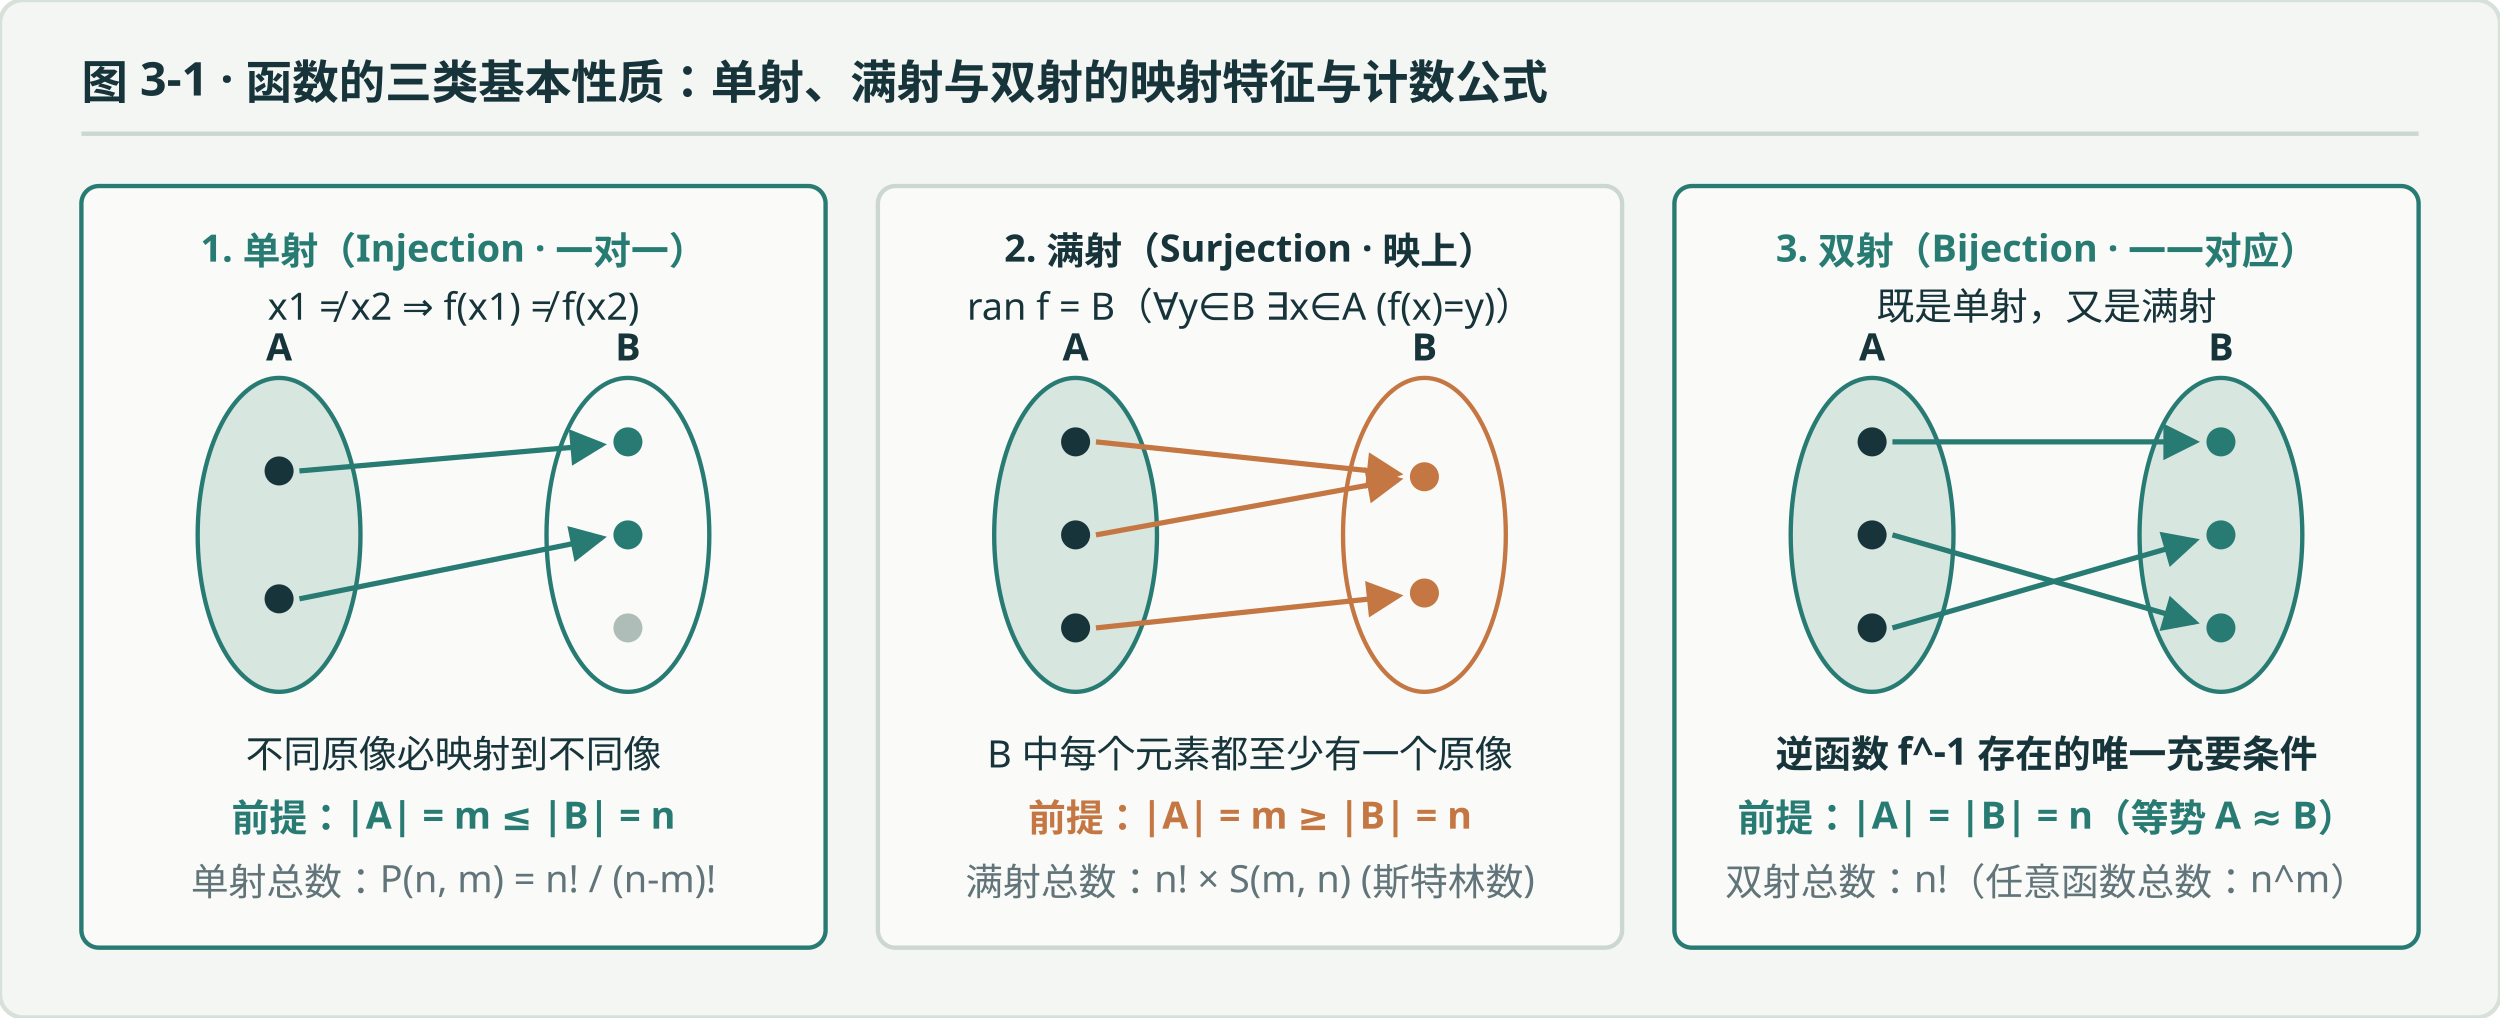
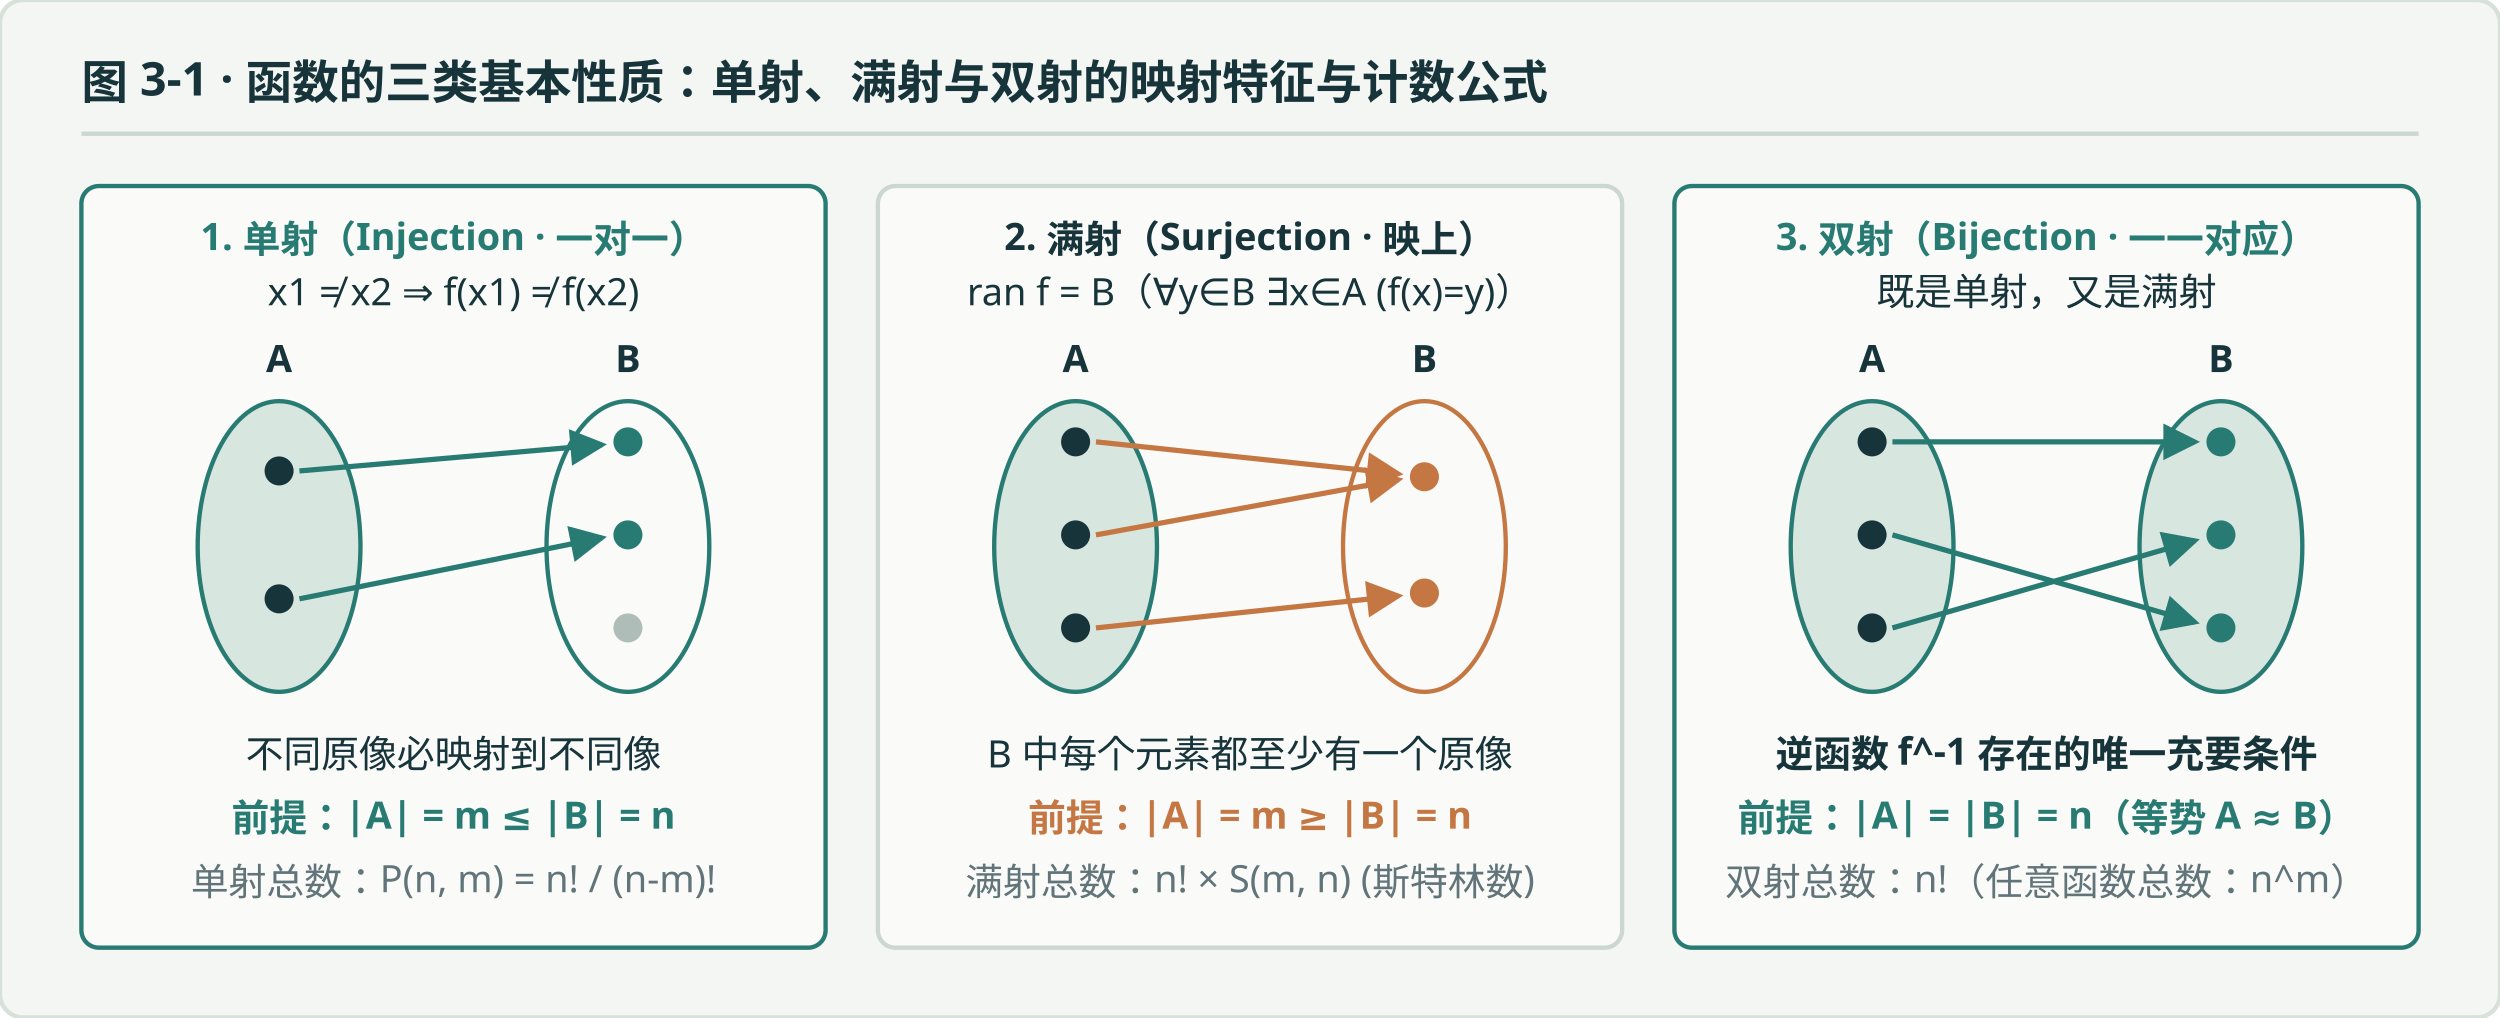
<svg xmlns="http://www.w3.org/2000/svg" width="860" height="350" viewBox="0 0 860 350" role="img" aria-label="单射满射与双射的映射特征与计数条件">
  <rect width="860" height="350" rx="8" fill="#F4F6F3" stroke="#D8E0DA" stroke-width="1.5" />
  <text x="28" y="34" fill="#17343B" font-family="'Microsoft YaHei','Noto Sans SC',sans-serif" font-size="16" font-weight="700">图 3-1 · 函数的三类基本性质：单射、满射与双射的映射特征与计数公式</text>
  <line x1="28" y1="46" x2="832" y2="46" stroke="#CBD7CF" stroke-width="1.5" />
  <defs>
    <marker id="aT" markerWidth="7" markerHeight="7" refX="6" refY="3.5" orient="auto">
      <path d="M0,0 L7,3.5 L0,7 Z" fill="#287B73" />
    </marker>
    <marker id="aO" markerWidth="7" markerHeight="7" refX="6" refY="3.5" orient="auto">
      <path d="M0,0 L7,3.5 L0,7 Z" fill="#C47743" />
    </marker>
  </defs>
  <g font-family="'Microsoft YaHei','Noto Sans SC',sans-serif" font-size="13">
    <rect x="28" y="64" width="256" height="262" rx="6" fill="#FAFBF8" stroke="#287B73" stroke-width="1.5" />
-     <text x="156" y="90" fill="#287B73" font-weight="700" text-anchor="middle">1. 单射（Injection · 一对一）</text>
-     <text x="156" y="110" fill="#17343B" text-anchor="middle">x1 ≠ x2 ⇒ f(x1) ≠ f(x2)</text>
-     <ellipse cx="96" cy="184" rx="28" ry="54" fill="#D8E6E0" stroke="#287B73" stroke-width="1.5" />
-     <ellipse cx="216" cy="184" rx="28" ry="54" fill="#FAFBF8" stroke="#287B73" stroke-width="1.5" />
-     <text x="96" y="124" fill="#17343B" font-weight="700" text-anchor="middle">A</text>
-     <text x="216" y="124" fill="#17343B" font-weight="700" text-anchor="middle">B</text>
+     <text x="156" y="86" fill="#287B73" font-weight="700" text-anchor="middle">1. 单射（Injection · 一对一）</text>
+     <text x="156" y="105" fill="#17343B" text-anchor="middle">x1 ≠ x2 ⇒ f(x1) ≠ f(x2)</text>
+     <ellipse cx="96" cy="188" rx="28" ry="50" fill="#D8E6E0" stroke="#287B73" stroke-width="1.5" />
+     <ellipse cx="216" cy="188" rx="28" ry="50" fill="#FAFBF8" stroke="#287B73" stroke-width="1.5" />
+     <text x="96" y="128" fill="#17343B" font-weight="700" text-anchor="middle">A</text>
+     <text x="216" y="128" fill="#17343B" font-weight="700" text-anchor="middle">B</text>
    <circle cx="96" cy="162" r="5" fill="#17343B" />
    <circle cx="96" cy="206" r="5" fill="#17343B" />
    <circle cx="216" cy="152" r="5" fill="#287B73" />
    <circle cx="216" cy="184" r="5" fill="#287B73" />
    <circle cx="216" cy="216" r="5" fill="#AEBDB7" />
    <line x1="103" y1="162" x2="207" y2="153" stroke="#287B73" stroke-width="1.8" marker-end="url(#aT)" />
    <line x1="103" y1="206" x2="207" y2="185" stroke="#287B73" stroke-width="1.8" marker-end="url(#aT)" />
    <text x="156" y="264" fill="#17343B" text-anchor="middle">不同原像必映射到不同像</text>
    <text x="156" y="286" fill="#287B73" font-weight="700" text-anchor="middle">前提：|A| = m ≤ |B| = n</text>
    <text x="156" y="308" fill="#61747A" text-anchor="middle">单射总数：P(n, m) = n! / (n-m)!</text>
    <rect x="302" y="64" width="256" height="262" rx="6" fill="#FAFBF8" stroke="#CBD7CF" stroke-width="1.5" />
-     <text x="430" y="90" fill="#17343B" font-weight="700" text-anchor="middle">2. 满射（Surjection · 映上）</text>
-     <text x="430" y="110" fill="#17343B" text-anchor="middle">ran f = B（∀y∈B ∃x∈A (f(x)=y)）</text>
-     <ellipse cx="370" cy="184" rx="28" ry="54" fill="#D8E6E0" stroke="#287B73" stroke-width="1.5" />
-     <ellipse cx="490" cy="184" rx="28" ry="54" fill="#FAFBF8" stroke="#C47743" stroke-width="1.5" />
-     <text x="370" y="124" fill="#17343B" font-weight="700" text-anchor="middle">A</text>
-     <text x="490" y="124" fill="#17343B" font-weight="700" text-anchor="middle">B</text>
+     <text x="430" y="86" fill="#17343B" font-weight="700" text-anchor="middle">2. 满射（Surjection · 映上）</text>
+     <text x="430" y="105" fill="#17343B" text-anchor="middle">ran f = B（∀y∈B ∃x∈A (f(x)=y)）</text>
+     <ellipse cx="370" cy="188" rx="28" ry="50" fill="#D8E6E0" stroke="#287B73" stroke-width="1.5" />
+     <ellipse cx="490" cy="188" rx="28" ry="50" fill="#FAFBF8" stroke="#C47743" stroke-width="1.5" />
+     <text x="370" y="128" fill="#17343B" font-weight="700" text-anchor="middle">A</text>
+     <text x="490" y="128" fill="#17343B" font-weight="700" text-anchor="middle">B</text>
    <circle cx="370" cy="152" r="5" fill="#17343B" />
    <circle cx="370" cy="184" r="5" fill="#17343B" />
    <circle cx="370" cy="216" r="5" fill="#17343B" />
    <circle cx="490" cy="164" r="5" fill="#C47743" />
    <circle cx="490" cy="204" r="5" fill="#C47743" />
    <line x1="377" y1="152" x2="481" y2="163" stroke="#C47743" stroke-width="1.8" marker-end="url(#aO)" />
    <line x1="377" y1="184" x2="481" y2="165" stroke="#C47743" stroke-width="1.8" marker-end="url(#aO)" />
    <line x1="377" y1="216" x2="481" y2="205" stroke="#C47743" stroke-width="1.8" marker-end="url(#aO)" />
    <text x="430" y="264" fill="#17343B" text-anchor="middle">B 中每个元素都至少有一个原像</text>
    <text x="430" y="286" fill="#C47743" font-weight="700" text-anchor="middle">前提：|A| = m ≥ |B| = n</text>
    <text x="430" y="308" fill="#61747A" text-anchor="middle">满射总数：n! × S(m, n) (斯特林数)</text>
    <rect x="576" y="64" width="256" height="262" rx="6" fill="#FAFBF8" stroke="#287B73" stroke-width="1.5" />
-     <text x="704" y="90" fill="#287B73" font-weight="700" text-anchor="middle">3. 双射（Bijection · 一一对应）</text>
-     <text x="704" y="110" fill="#17343B" text-anchor="middle">既是单射，又是满射</text>
-     <ellipse cx="644" cy="184" rx="28" ry="54" fill="#D8E6E0" stroke="#287B73" stroke-width="1.5" />
-     <ellipse cx="764" cy="184" rx="28" ry="54" fill="#D8E6E0" stroke="#287B73" stroke-width="1.5" />
-     <text x="644" y="124" fill="#17343B" font-weight="700" text-anchor="middle">A</text>
-     <text x="764" y="124" fill="#17343B" font-weight="700" text-anchor="middle">B</text>
+     <text x="704" y="86" fill="#287B73" font-weight="700" text-anchor="middle">3. 双射（Bijection · 一一对应）</text>
+     <text x="704" y="105" fill="#17343B" text-anchor="middle">既是单射，又是满射</text>
+     <ellipse cx="644" cy="188" rx="28" ry="50" fill="#D8E6E0" stroke="#287B73" stroke-width="1.5" />
+     <ellipse cx="764" cy="188" rx="28" ry="50" fill="#D8E6E0" stroke="#287B73" stroke-width="1.5" />
+     <text x="644" y="128" fill="#17343B" font-weight="700" text-anchor="middle">A</text>
+     <text x="764" y="128" fill="#17343B" font-weight="700" text-anchor="middle">B</text>
    <circle cx="644" cy="152" r="5" fill="#17343B" />
    <circle cx="644" cy="184" r="5" fill="#17343B" />
    <circle cx="644" cy="216" r="5" fill="#17343B" />
    <circle cx="764" cy="152" r="5" fill="#287B73" />
    <circle cx="764" cy="184" r="5" fill="#287B73" />
    <circle cx="764" cy="216" r="5" fill="#287B73" />
    <line x1="651" y1="152" x2="755" y2="152" stroke="#287B73" stroke-width="1.8" marker-end="url(#aT)" />
    <line x1="651" y1="184" x2="755" y2="214" stroke="#287B73" stroke-width="1.8" marker-end="url(#aT)" />
    <line x1="651" y1="216" x2="755" y2="186" stroke="#287B73" stroke-width="1.8" marker-end="url(#aT)" />
    <text x="704" y="264" fill="#17343B" font-weight="600" text-anchor="middle">逆函数 f^-1 存在的唯一充要条件</text>
    <text x="704" y="286" fill="#287B73" font-weight="700" text-anchor="middle">前提：|A| = |B| = n（等势 A ≈ B）</text>
    <text x="704" y="308" fill="#61747A" text-anchor="middle">双射总数：n!（任意函数总数：n^m）</text>
  </g>
</svg>
